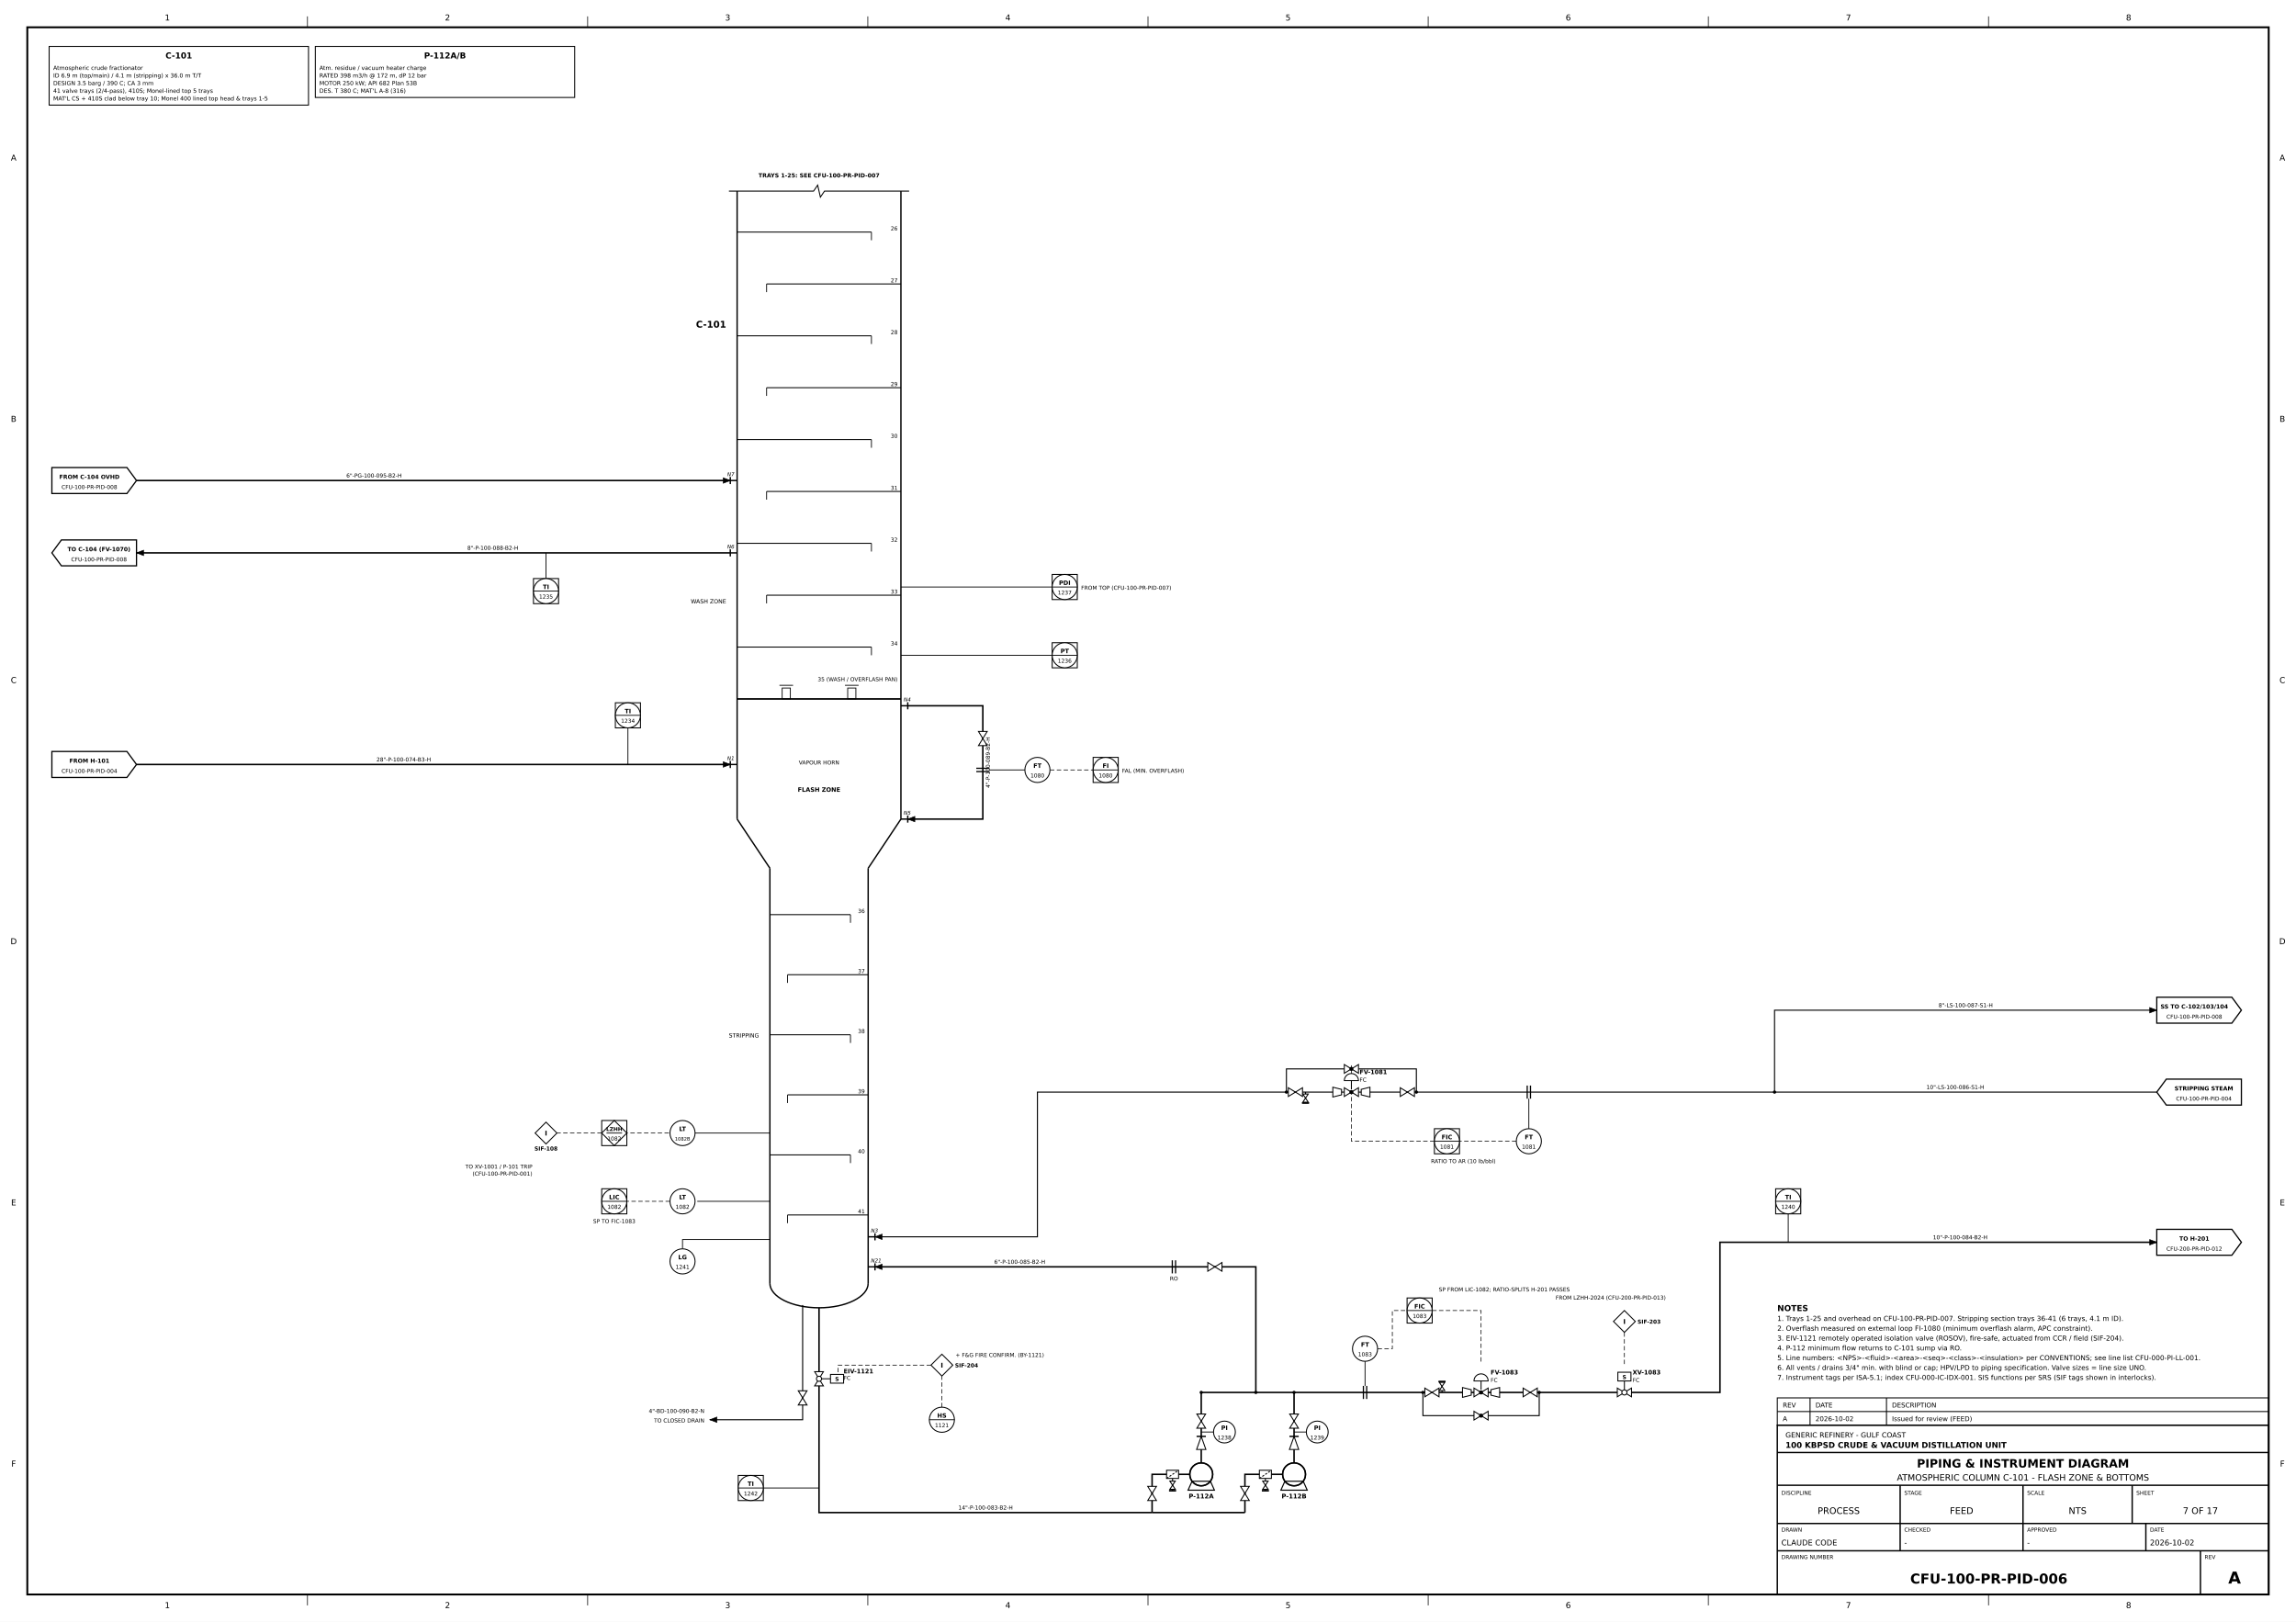
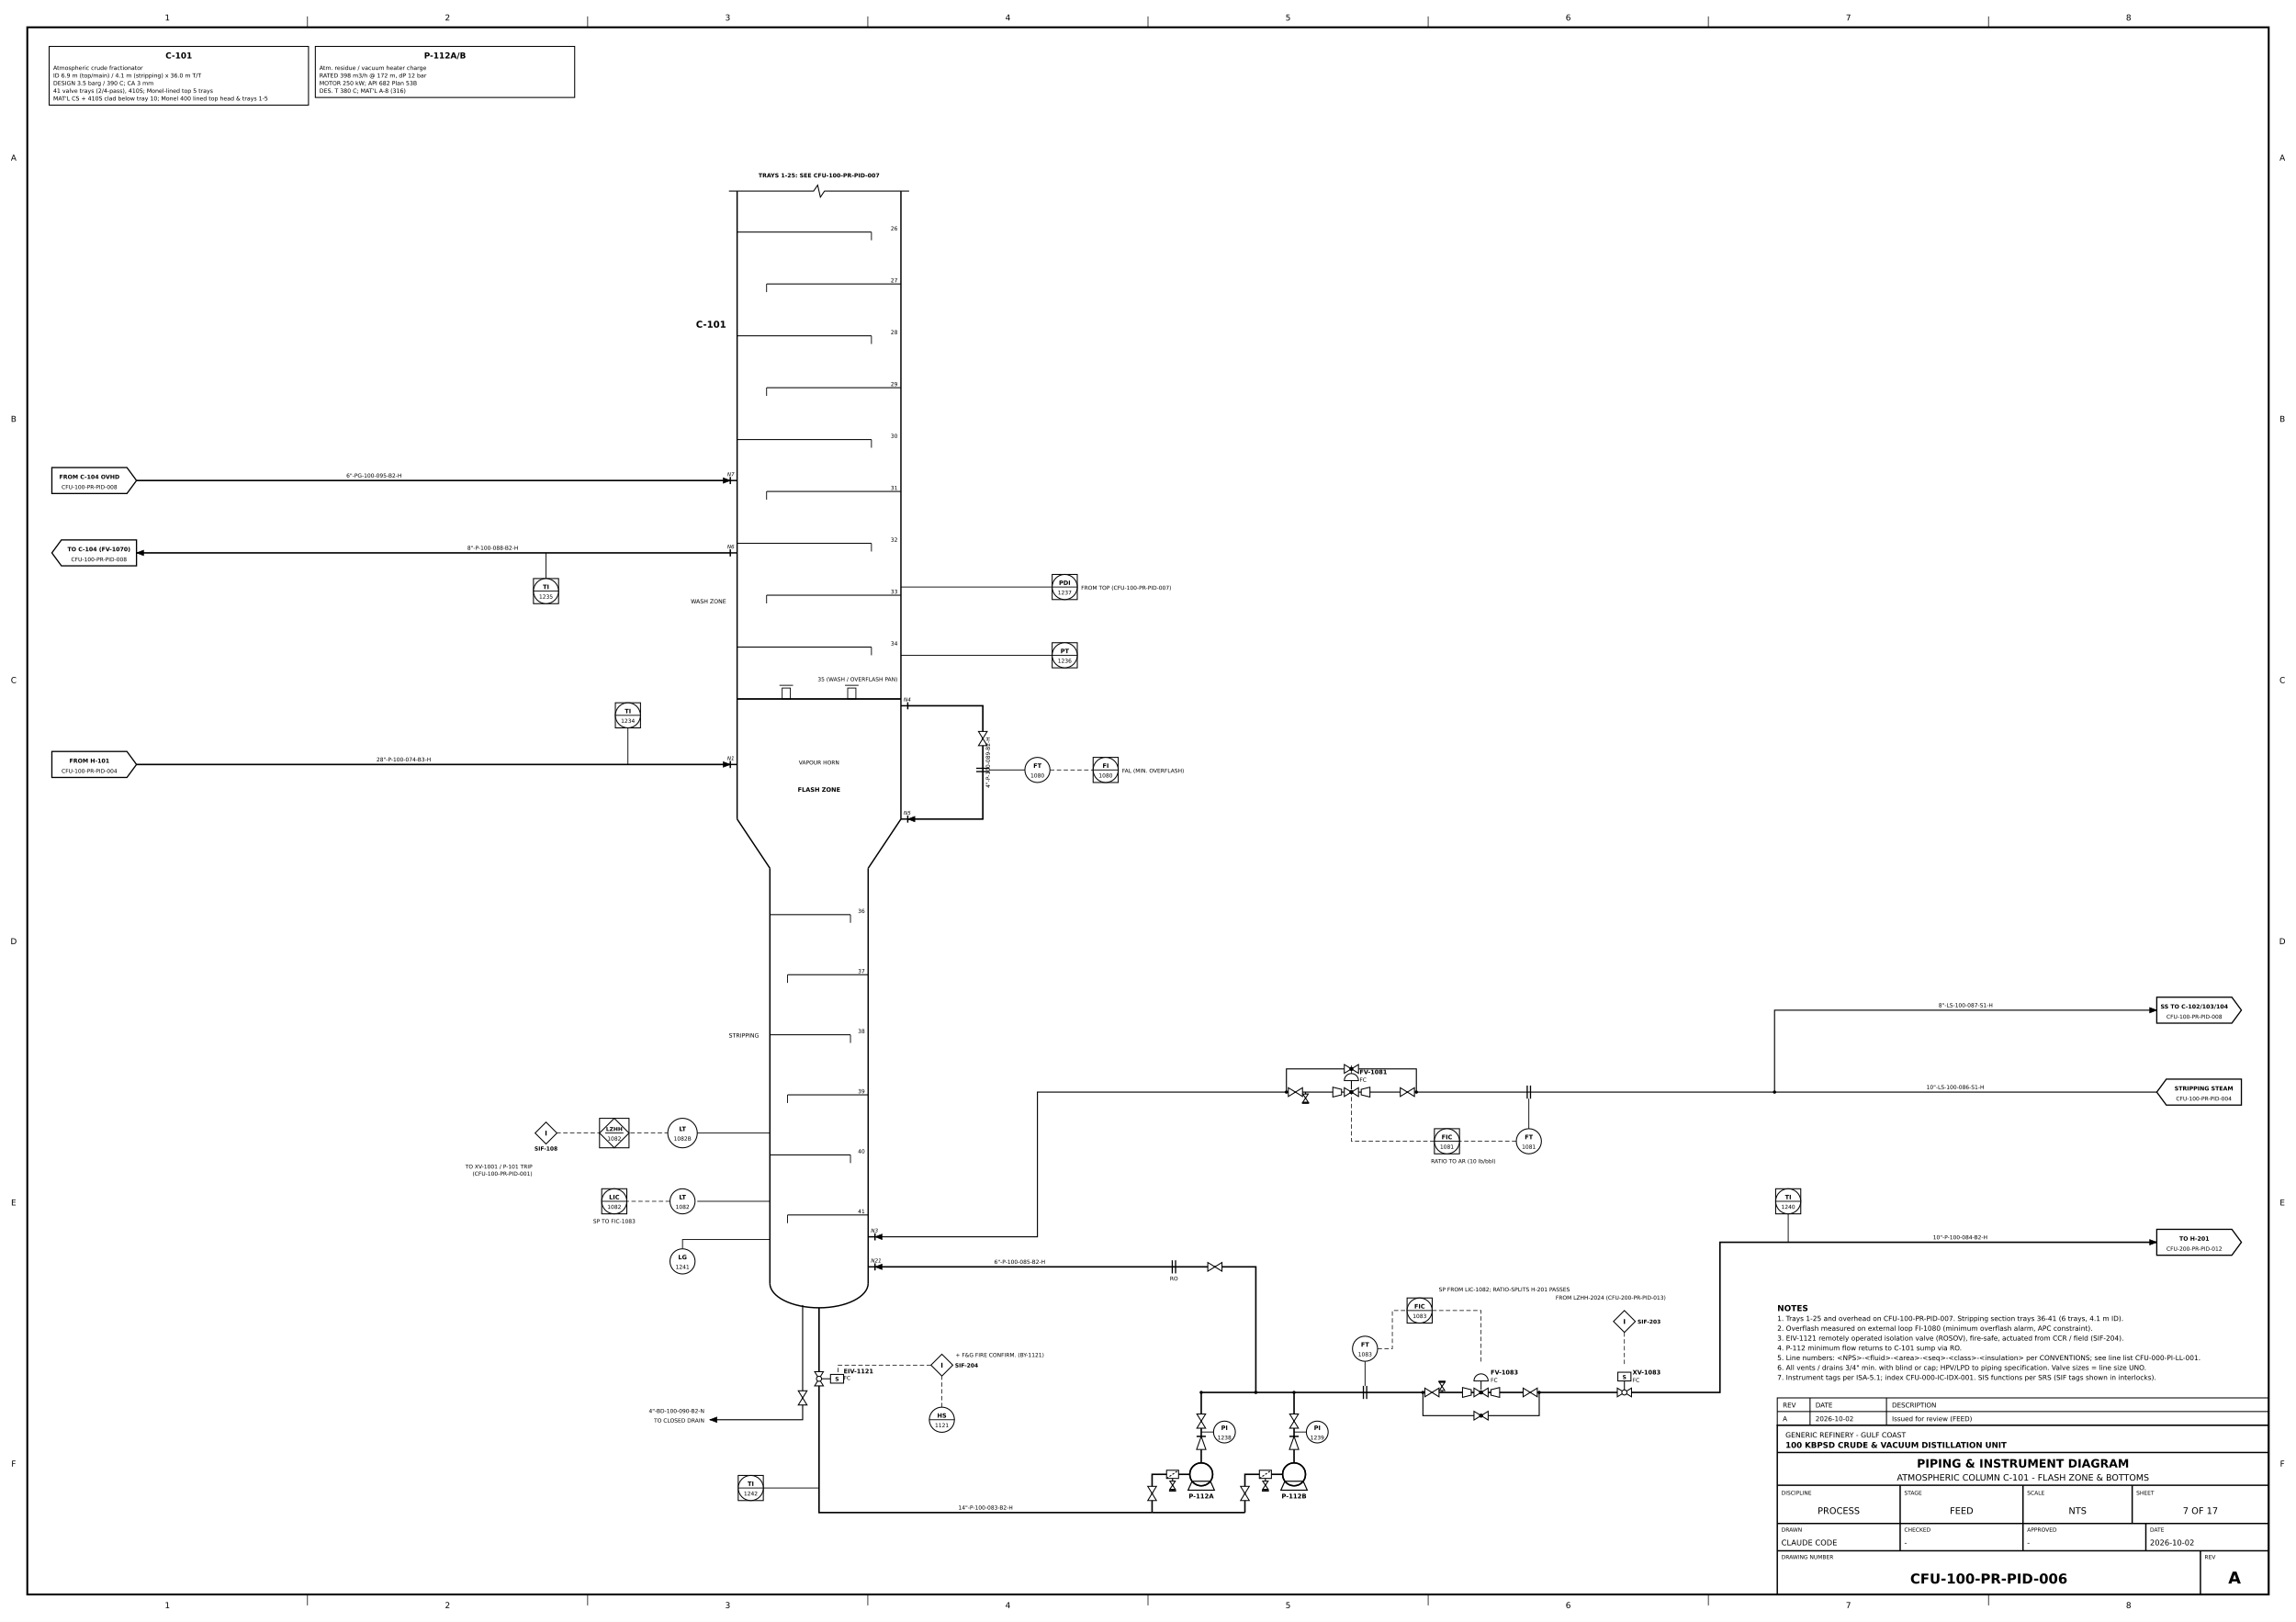
<svg xmlns="http://www.w3.org/2000/svg" baseProfile="full" height="594mm" version="1.1" viewBox="0 0 841 594" width="841mm">
  <defs />
  <rect fill="white" height="594" width="841" x="0" y="0" />
  <rect fill="none" height="574" stroke="#000000" stroke-width="0.7" width="821" x="10" y="10" />
  <line stroke="#000000" stroke-width="0.25" x1="112.625" x2="112.625" y1="6" y2="10" />
  <line stroke="#000000" stroke-width="0.25" x1="112.625" x2="112.625" y1="584" y2="588" />
  <line stroke="#000000" stroke-width="0.25" x1="215.25" x2="215.25" y1="6" y2="10" />
  <line stroke="#000000" stroke-width="0.25" x1="215.25" x2="215.25" y1="584" y2="588" />
  <line stroke="#000000" stroke-width="0.25" x1="317.875" x2="317.875" y1="6" y2="10" />
  <line stroke="#000000" stroke-width="0.25" x1="317.875" x2="317.875" y1="584" y2="588" />
  <line stroke="#000000" stroke-width="0.25" x1="420.5" x2="420.5" y1="6" y2="10" />
  <line stroke="#000000" stroke-width="0.25" x1="420.5" x2="420.5" y1="584" y2="588" />
  <line stroke="#000000" stroke-width="0.25" x1="523.125" x2="523.125" y1="6" y2="10" />
  <line stroke="#000000" stroke-width="0.25" x1="523.125" x2="523.125" y1="584" y2="588" />
  <line stroke="#000000" stroke-width="0.25" x1="625.75" x2="625.75" y1="6" y2="10" />
  <line stroke="#000000" stroke-width="0.25" x1="625.75" x2="625.75" y1="584" y2="588" />
  <line stroke="#000000" stroke-width="0.25" x1="728.375" x2="728.375" y1="6" y2="10" />
  <line stroke="#000000" stroke-width="0.25" x1="728.375" x2="728.375" y1="584" y2="588" />
  <g fill="#000000" font-family="DejaVu Sans, Arial, sans-serif" font-size="3.0">
    <text text-anchor="middle" x="61.312" y="7.5">1</text>
    <text text-anchor="middle" x="61.312" y="589">1</text>
    <text text-anchor="middle" x="163.938" y="7.5">2</text>
    <text text-anchor="middle" x="163.938" y="589">2</text>
    <text text-anchor="middle" x="266.562" y="7.5">3</text>
    <text text-anchor="middle" x="266.562" y="589">3</text>
    <text text-anchor="middle" x="369.188" y="7.5">4</text>
    <text text-anchor="middle" x="369.188" y="589">4</text>
    <text text-anchor="middle" x="471.812" y="7.5">5</text>
    <text text-anchor="middle" x="471.812" y="589">5</text>
    <text text-anchor="middle" x="574.438" y="7.5">6</text>
    <text text-anchor="middle" x="574.438" y="589">6</text>
    <text text-anchor="middle" x="677.062" y="7.5">7</text>
    <text text-anchor="middle" x="677.062" y="589">7</text>
    <text text-anchor="middle" x="779.688" y="7.5">8</text>
    <text text-anchor="middle" x="779.688" y="589">8</text>
    <text text-anchor="middle" x="5" y="58.833">A</text>
    <text text-anchor="middle" x="836" y="58.833">A</text>
    <text text-anchor="middle" x="5" y="154.5">B</text>
    <text text-anchor="middle" x="836" y="154.5">B</text>
    <text text-anchor="middle" x="5" y="250.167">C</text>
    <text text-anchor="middle" x="836" y="250.167">C</text>
    <text text-anchor="middle" x="5" y="345.833">D</text>
    <text text-anchor="middle" x="836" y="345.833">D</text>
    <text text-anchor="middle" x="5" y="441.5">E</text>
    <text text-anchor="middle" x="836" y="441.5">E</text>
    <text text-anchor="middle" x="5" y="537.167">F</text>
    <text text-anchor="middle" x="836" y="537.167">F</text>
  </g>
  <g fill="none" stroke="#000000" stroke-width="0.5">
    <rect height="62" width="180" x="651" y="522" />
    <line x1="651" x2="831" y1="532" y2="532" />
    <line x1="651" x2="831" y1="544" y2="544" />
    <line x1="651" x2="831" y1="558" y2="558" />
    <line x1="651" x2="831" y1="568" y2="568" />
    <line x1="696" x2="696" y1="544" y2="558" />
    <line x1="741" x2="741" y1="544" y2="558" />
    <line x1="781" x2="781" y1="544" y2="558" />
    <line x1="696" x2="696" y1="558" y2="568" />
    <line x1="741" x2="741" y1="558" y2="568" />
    <line x1="786" x2="786" y1="558" y2="568" />
    <line x1="806" x2="806" y1="568" y2="584" />
  </g>
  <g fill="#000000" font-family="DejaVu Sans, Arial, sans-serif" stroke="none">
    <text font-size="2.6" x="654" y="526.5">GENERIC REFINERY - GULF COAST</text>
    <text font-size="2.9" font-weight="bold" x="654" y="530.3">100 KBPSD CRUDE &amp; VACUUM DISTILLATION UNIT</text>
    <text font-size="4.2" font-weight="bold" text-anchor="middle" x="741.0" y="537.5">PIPING &amp; INSTRUMENT DIAGRAM</text>
    <text font-size="3.2" text-anchor="middle" x="741.0" y="542.3">ATMOSPHERIC COLUMN C-101 - FLASH ZONE &amp; BOTTOMS</text>
    <text font-size="2.0" x="652.5" y="547.5">DISCIPLINE</text>
    <text font-size="3.3" text-anchor="middle" x="673.5" y="554.5">PROCESS</text>
    <text font-size="2.0" x="697.5" y="547.5">STAGE</text>
    <text font-size="3.3" text-anchor="middle" x="718.5" y="554.5">FEED</text>
    <text font-size="2.0" x="742.5" y="547.5">SCALE</text>
    <text font-size="3.3" text-anchor="middle" x="761.0" y="554.5">NTS</text>
    <text font-size="2.0" x="782.5" y="547.5">SHEET</text>
    <text font-size="3.3" text-anchor="middle" x="806.0" y="554.5">7 OF 17</text>
    <text font-size="2.0" x="652.5" y="561">DRAWN</text>
    <text font-size="2.8" x="652.5" y="566">CLAUDE CODE</text>
    <text font-size="2.0" x="697.5" y="561">CHECKED</text>
    <text font-size="2.8" x="697.5" y="566">-</text>
    <text font-size="2.0" x="742.5" y="561">APPROVED</text>
    <text font-size="2.8" x="742.5" y="566">-</text>
    <text font-size="2.0" x="787.5" y="561">DATE</text>
    <text font-size="2.8" x="787.5" y="566">2026-10-02</text>
    <text font-size="2.0" x="652.5" y="571">DRAWING NUMBER</text>
    <text font-size="5.0" font-weight="bold" text-anchor="middle" x="728.5" y="580">CFU-100-PR-PID-006</text>
    <text font-size="2.0" x="807.5" y="571">REV</text>
    <text font-size="6.0" font-weight="bold" text-anchor="middle" x="818.5" y="580">A</text>
  </g>
  <g fill="none" stroke="#000000" stroke-width="0.35">
    <rect height="10" width="180" x="651" y="512" />
    <line x1="651" x2="831" y1="517" y2="517" />
    <line x1="663" x2="663" y1="512" y2="522" />
    <line x1="691" x2="691" y1="512" y2="522" />
  </g>
  <g fill="#000000" font-family="DejaVu Sans, Arial, sans-serif" font-size="2.4" stroke="none">
    <text x="653" y="520.5">A</text>
    <text x="665" y="520.5">2026-10-02</text>
    <text x="693" y="520.5">Issued for review (FEED)</text>
    <text x="653" y="515.5">REV</text>
    <text x="665" y="515.5">DATE</text>
    <text x="693" y="515.5">DESCRIPTION</text>
  </g>
  <g fill="#000000" font-family="DejaVu Sans, Arial, sans-serif" font-size="2.5">
    <text font-size="3.0" font-weight="bold" x="651" y="480.2">NOTES</text>
    <text x="651" y="483.8">1. Trays 1-25 and overhead on CFU-100-PR-PID-007. Stripping section trays 36-41 (6 trays, 4.1 m ID).</text>
    <text x="651" y="487.4">2. Overflash measured on external loop FI-1080 (minimum overflash alarm, APC constraint).</text>
    <text x="651" y="491.0">3. EIV-1121 remotely operated isolation valve (ROSOV), fire-safe, actuated from CCR / field (SIF-204).</text>
    <text x="651" y="494.6">4. P-112 minimum flow returns to C-101 sump via RO.</text>
    <text x="651" y="498.2">5. Line numbers: &lt;NPS&gt;-&lt;fluid&gt;-&lt;area&gt;-&lt;seq&gt;-&lt;class&gt;-&lt;insulation&gt; per CONVENTIONS; see line list CFU-000-PI-LL-001.</text>
    <text x="651" y="501.8">6. All vents / drains 3/4" min. with blind or cap; HPV/LPD to piping specification. Valve sizes = line size UNO.</text>
    <text x="651" y="505.4">7. Instrument tags per ISA-5.1; index CFU-000-IC-IDX-001. SIS functions per SRS (SIF tags shown in interlocks).</text>
  </g>
  <g fill="none" font-family="DejaVu Sans, Arial, sans-serif" stroke="#000000" stroke-width="0.35">
    <g fill="none" stroke="#000000" stroke-linejoin="miter" stroke-width="0.55">
      <polyline points="50,280 267.5,280" stroke-width="0.55" />
      <polyline points="267.5,202.5 50,202.5" stroke-width="0.55" />
      <polyline points="50,176 267.5,176" stroke-width="0.55" />
      <polyline points="332.5,258.5 360,258.5 360,300 332.5,300" stroke-width="0.55" />
      <polyline points="790,400.0 380,400.0 380,453 320.5,453" stroke-width="0.38" />
      <line stroke-width="0.38" x1="478.2" x2="478.2" y1="400.0" y2="404.0" />
      <polyline points="471.2,400.0 471.2,391.5 518.8,391.5 518.8,400.0" stroke-width="0.38" />
      <polyline points="650,400.0 650,370 790,370" stroke-width="0.38" />
      <polyline points="422,554 456,554" stroke-width="0.55" />
      <polyline points="422,554 422,540 435.8,540" stroke-width="0.55" />
      <line stroke-width="0.38" x1="429.5" x2="429.5" y1="541.5" y2="546.0" />
      <polyline points="440,535.8 440,510" stroke-width="0.55" />
      <polyline points="456,554 456,540 469.8,540" stroke-width="0.55" />
      <line stroke-width="0.38" x1="463.5" x2="463.5" y1="541.5" y2="546.0" />
      <polyline points="474,535.8 474,510" stroke-width="0.55" />
      <polyline points="440,510 474,510" stroke-width="0.55" />
      <polyline points="300.0,479 300.0,554 422,554" stroke-width="0.55" />
      <polyline points="460,510 460,464 320.5,464" stroke-width="0.55" />
      <polyline points="474,510 630,510 630,455 790,455" stroke-width="0.55" />
      <line stroke-width="0.38" x1="528.2" x2="528.2" y1="510" y2="506.0" />
      <polyline points="521.2,510 521.2,518.5 563.8,518.5 563.8,510" stroke-width="0.38" />
      <polyline points="294.0,478 294.0,520 260,520" stroke-width="0.38" />
    </g>
    <g fill="none" stroke="#000000" stroke-width="0.25">
      <polyline points="230,280 230,266.6" stroke-width="0.3" />
      <polyline points="200,202.5 200,211.9" stroke-width="0.3" />
      <polyline points="362.4,282 375.4,282" stroke-width="0.3" />
      <polyline points="384.6,282 400.4,282" stroke-dasharray="1.6,0.9" />
      <polyline points="330.0,240 385.4,240" stroke-width="0.3" />
      <polyline points="330.0,215 385.4,215" stroke-width="0.3" />
      <polyline points="560,402.4 560,413.4" stroke-width="0.3" />
      <polyline points="555.4,418.0 534.6,418.0" stroke-dasharray="1.6,0.9" />
      <polyline points="525.4,418.0 495,418.0 495,390.2" stroke-dasharray="1.6,0.9" />
      <polyline points="440,524.5 444.5,524.5" stroke-width="0.3" />
      <polyline points="474,524.5 478.5,524.5" stroke-width="0.3" />
      <polyline points="345,515.4 345,504" stroke-dasharray="1.6,0.9" />
      <polyline points="341,500 307.0,500 307.0,505" stroke-dasharray="1.6,0.9" />
      <polyline points="500,507.6 500,498.6" stroke-width="0.3" />
      <polyline points="504.6,494 510,494 510,480 515.4,480" stroke-dasharray="1.6,0.9" />
      <polyline points="524.6,480 542.5,480 542.5,499.6" stroke-dasharray="1.6,0.9" />
      <polyline points="595,488 595,500.2" stroke-dasharray="1.6,0.9" />
      <polyline points="655,455 655,444.6" stroke-width="0.3" />
      <polyline points="282.0,440.0 255.4,440.0" stroke-width="0.3" />
      <polyline points="245.4,440.0 229.6,440.0" stroke-dasharray="1.6,0.9" />
      <polyline points="282.0,415.0 254.6,415.0" stroke-width="0.3" />
      <polyline points="250,415.0 225,415.0" stroke-dasharray="1.6,0.9" />
      <polyline points="220.4,415.0 204,415.0" stroke-dasharray="1.6,0.9" />
      <polyline points="282.0,454.0 250,454.0 250,457.4" stroke-width="0.3" />
      <polyline points="300.0,545 279.6,545" stroke-width="0.3" />
    </g>
    <g fill="none" stroke="#000000" stroke-width="0.5">
      <rect height="21.5" stroke-width="0.35" width="95" x="18" y="17" />
      <rect height="18.7" stroke-width="0.35" width="95" x="115.5" y="17" />
      <line x1="270.0" x2="270.0" y1="70.0" y2="300" />
      <line x1="330.0" x2="330.0" y1="70.0" y2="300" />
      <polyline points="267.0,70.0 298.0,70.0 299.5,67.8 300.5,72.2 302.0,70.0 333.0,70.0" stroke-width="0.35" />
      <line x1="270.0" x2="282.0" y1="300" y2="318" />
      <line x1="330.0" x2="318.0" y1="300" y2="318" />
      <line x1="282.0" x2="282.0" y1="318" y2="470" />
      <line x1="318.0" x2="318.0" y1="318" y2="470" />
      <path d="M 282.0,470 A 18.0,9.0 0 0 0 318.0,470" />
      <line stroke-width="0.35" x1="270.0" x2="319.2" y1="85" y2="85" />
      <line stroke-width="0.3" x1="319.2" x2="319.2" y1="85" y2="88.0" />
      <line stroke-width="0.35" x1="280.8" x2="330.0" y1="104" y2="104" />
      <line stroke-width="0.3" x1="280.8" x2="280.8" y1="104" y2="107.0" />
      <line stroke-width="0.35" x1="270.0" x2="319.2" y1="123" y2="123" />
      <line stroke-width="0.3" x1="319.2" x2="319.2" y1="123" y2="126.0" />
      <line stroke-width="0.35" x1="280.8" x2="330.0" y1="142" y2="142" />
      <line stroke-width="0.3" x1="280.8" x2="280.8" y1="142" y2="145.0" />
      <line stroke-width="0.35" x1="270.0" x2="319.2" y1="161" y2="161" />
      <line stroke-width="0.3" x1="319.2" x2="319.2" y1="161" y2="164.0" />
      <line stroke-width="0.35" x1="280.8" x2="330.0" y1="180" y2="180" />
      <line stroke-width="0.3" x1="280.8" x2="280.8" y1="180" y2="183.0" />
      <line stroke-width="0.35" x1="270.0" x2="319.2" y1="199" y2="199" />
      <line stroke-width="0.3" x1="319.2" x2="319.2" y1="199" y2="202.0" />
      <line stroke-width="0.35" x1="280.8" x2="330.0" y1="218" y2="218" />
      <line stroke-width="0.3" x1="280.8" x2="280.8" y1="218" y2="221.0" />
      <line stroke-width="0.35" x1="270.0" x2="319.2" y1="237" y2="237" />
      <line stroke-width="0.3" x1="319.2" x2="319.2" y1="237" y2="240.0" />
      <line stroke-width="0.6" x1="270.0" x2="330.0" y1="256" y2="256" />
      <rect height="4" stroke-width="0.3" width="3" x="286.5" y="252" />
      <line stroke-width="0.3" x1="285.5" x2="290.5" y1="251" y2="251" />
      <rect height="4" stroke-width="0.3" width="3" x="310.5" y="252" />
      <line stroke-width="0.3" x1="309.5" x2="314.5" y1="251" y2="251" />
      <line stroke-width="0.35" x1="282.0" x2="311.52" y1="335" y2="335" />
      <line stroke-width="0.3" x1="311.52" x2="311.52" y1="335" y2="338.0" />
      <line stroke-width="0.35" x1="288.48" x2="318.0" y1="357" y2="357" />
      <line stroke-width="0.3" x1="288.48" x2="288.48" y1="357" y2="360.0" />
      <line stroke-width="0.35" x1="282.0" x2="311.52" y1="379" y2="379" />
      <line stroke-width="0.3" x1="311.52" x2="311.52" y1="379" y2="382.0" />
      <line stroke-width="0.35" x1="288.48" x2="318.0" y1="401" y2="401" />
      <line stroke-width="0.3" x1="288.48" x2="288.48" y1="401" y2="404.0" />
      <line stroke-width="0.35" x1="282.0" x2="311.52" y1="423" y2="423" />
      <line stroke-width="0.3" x1="311.52" x2="311.52" y1="423" y2="426.0" />
      <line stroke-width="0.35" x1="288.48" x2="318.0" y1="445" y2="445" />
      <line stroke-width="0.3" x1="288.48" x2="288.48" y1="445" y2="448.0" />
      <line stroke-width="0.5" x1="270.0" x2="267.5" y1="280" y2="280.0" />
      <line stroke-width="0.5" x1="267.5" x2="267.5" y1="278.7" y2="281.3" />
      <line stroke-width="0.5" x1="270.0" x2="267.5" y1="202.5" y2="202.5" />
      <line stroke-width="0.5" x1="267.5" x2="267.5" y1="201.2" y2="203.8" />
      <line stroke-width="0.5" x1="270.0" x2="267.5" y1="176" y2="176.0" />
      <line stroke-width="0.5" x1="267.5" x2="267.5" y1="174.7" y2="177.3" />
      <line stroke-width="0.5" x1="330.0" x2="332.5" y1="258.5" y2="258.5" />
      <line stroke-width="0.5" x1="332.5" x2="332.5" y1="259.8" y2="257.2" />
      <line stroke-width="0.5" x1="330.0" x2="332.5" y1="300" y2="300.0" />
      <line stroke-width="0.5" x1="332.5" x2="332.5" y1="301.3" y2="298.7" />
      <line stroke-width="0.5" x1="318.0" x2="320.5" y1="453" y2="453.0" />
      <line stroke-width="0.5" x1="320.5" x2="320.5" y1="454.3" y2="451.7" />
      <circle cx="440" cy="540" r="4.2" />
      <polygon fill="none" points="436.64,542.52 443.36,542.52 444.83,545.8 435.17,545.8" stroke-width="0.4" />
      <circle cx="440" cy="540" r="4.2" />
      <circle cx="474" cy="540" r="4.2" />
      <polygon fill="none" points="470.64,542.52 477.36,542.52 478.83,545.8 469.17,545.8" stroke-width="0.4" />
      <circle cx="474" cy="540" r="4.2" />
      <line stroke-width="0.5" x1="318.0" x2="320.5" y1="464" y2="464.0" />
      <line stroke-width="0.5" x1="320.5" x2="320.5" y1="465.3" y2="462.7" />
    </g>
    <g fill="white" stroke="#000000" stroke-width="0.35">
      <polygon fill="white" points="19,275.25 46.5,275.25 50,280 46.5,284.75 19,284.75" stroke-width="0.45" />
      <polygon fill="#000000" points="267.5,280 264.9,281.0 264.9,279.0" stroke="#000000" stroke-width="0.2" />
      <rect fill="white" height="9.2" width="9.2" x="225.4" y="257.4" />
      <circle cx="230" cy="262" fill="white" r="4.6" />
      <line stroke-width="0.3" x1="225.4" x2="234.6" y1="262" y2="262" />
      <polygon fill="#000000" points="50,202.5 52.6,201.5 52.6,203.5" stroke="#000000" stroke-width="0.2" />
      <polygon fill="white" points="50,197.75 22.5,197.75 19,202.5 22.5,207.25 50,207.25" stroke-width="0.45" />
      <polygon fill="white" points="19,171.25 46.5,171.25 50,176 46.5,180.75 19,180.75" stroke-width="0.45" />
      <polygon fill="#000000" points="267.5,176 264.9,177.0 264.9,175.0" stroke="#000000" stroke-width="0.2" />
      <rect fill="white" height="9.2" width="9.2" x="195.4" y="211.9" />
      <circle cx="200" cy="216.5" fill="white" r="4.6" />
      <line stroke-width="0.3" x1="195.4" x2="204.6" y1="216.5" y2="216.5" />
      <polygon fill="#000000" points="332.5,300 335.1,299.0 335.1,301.0" stroke="#000000" stroke-width="0.2" />
      <line stroke-width="0.45" x1="357.6" x2="362.4" y1="281.4" y2="281.4" />
      <line stroke-width="0.45" x1="357.6" x2="362.4" y1="282.6" y2="282.6" />
      <circle cx="380" cy="282" fill="white" r="4.6" />
      <rect fill="white" height="9.2" width="9.2" x="400.4" y="277.4" />
      <circle cx="405" cy="282" fill="white" r="4.6" />
      <line stroke-width="0.3" x1="400.4" x2="409.6" y1="282" y2="282" />
      <polygon fill="white" points="358.4,267.9 361.6,267.9 360,270.5" />
      <polygon fill="white" points="358.4,273.1 361.6,273.1 360,270.5" />
      <rect fill="white" height="9.2" width="9.2" x="385.4" y="235.4" />
      <circle cx="390" cy="240" fill="white" r="4.6" />
      <line stroke-width="0.3" x1="385.4" x2="394.6" y1="240" y2="240" />
      <rect fill="white" height="9.2" width="9.2" x="385.4" y="210.4" />
      <circle cx="390" cy="215" fill="white" r="4.6" />
      <line stroke-width="0.3" x1="385.4" x2="394.6" y1="215" y2="215" />
      <polygon fill="white" points="821,395.25 793.5,395.25 790,400.0 793.5,404.75 821,404.75" stroke-width="0.45" />
      <polygon fill="#000000" points="320.5,453 323.1,452.0 323.1,454.0" stroke="#000000" stroke-width="0.2" />
      <line stroke-width="0.45" x1="559.4" x2="559.4" y1="397.6" y2="402.4" />
      <line stroke-width="0.45" x1="560.6" x2="560.6" y1="397.6" y2="402.4" />
      <polygon fill="white" points="471.9,398.4 471.9,401.6 474.5,400.0" />
      <polygon fill="white" points="477.1,398.4 477.1,401.6 474.5,400.0" />
      <polygon fill="white" points="512.9,398.4 512.9,401.6 515.5,400.0" />
      <polygon fill="white" points="518.1,398.4 518.1,401.6 515.5,400.0" />
      <polygon fill="white" points="488.2,398.2 491.4,399.0 491.4,401.0 488.2,401.8" />
      <polygon fill="white" points="498.6,399.0 501.8,398.2 501.8,401.8 498.6,401.0" />
      <polygon fill="white" points="492.4,398.4 492.4,401.6 495.0,400.0" />
      <polygon fill="white" points="497.6,398.4 497.6,401.6 495.0,400.0" />
      <circle cx="495.0" cy="400.0" fill="#000000" r="0.75" stroke="none" />
      <line stroke-width="0.35" x1="495.0" x2="495.0" y1="399.0" y2="395.8" />
      <path d="M 492.4,395.8 A 2.6,2.6 0 0 1 497.6,395.8 Z" fill="white" />
      <polygon fill="white" points="477.2,400.7 479.2,400.7 478.2,402.2" />
      <polygon fill="white" points="477.2,403.7 479.2,403.7 478.2,402.2" />
      <line stroke-width="0.6" x1="476.9" x2="479.5" y1="404.0" y2="404.0" />
      <circle cx="471.2" cy="400.0" fill="#000000" r="0.6" stroke="none" />
      <circle cx="518.8" cy="400.0" fill="#000000" r="0.6" stroke="none" />
      <polygon fill="white" points="492.4,389.9 492.4,393.1 495.0,391.5" />
      <polygon fill="white" points="497.6,389.9 497.6,393.1 495.0,391.5" />
      <circle cx="495.0" cy="391.5" fill="#000000" r="0.75" stroke="none" />
      <circle cx="560" cy="418.0" fill="white" r="4.6" />
      <rect fill="white" height="9.2" width="9.2" x="525.4" y="413.4" />
      <circle cx="530" cy="418.0" fill="white" r="4.6" />
      <line stroke-width="0.3" x1="525.4" x2="534.6" y1="418.0" y2="418.0" />
      <circle cx="650" cy="400.0" fill="#000000" r="0.6" stroke="none" />
      <polygon fill="#000000" points="790,370 787.4,371.0 787.4,369.0" stroke="#000000" stroke-width="0.2" />
      <polygon fill="white" points="790,365.25 817.5,365.25 821,370 817.5,374.75 790,374.75" stroke-width="0.45" />
      <polygon fill="white" points="420.4,544.4 423.6,544.4 422,547" />
      <polygon fill="white" points="420.4,549.6 423.6,549.6 422,547" />
      <rect fill="white" height="3.0" width="4.4" x="427.3" y="538.5" />
      <line stroke-dasharray="0.8,0.5" x1="427.3" x2="431.7" y1="541.5" y2="538.5" />
      <polygon fill="white" points="428.5,542.475 430.5,542.475 429.5,543.975" />
      <polygon fill="white" points="428.5,545.475 430.5,545.475 429.5,543.975" />
      <line stroke-width="0.6" x1="428.2" x2="430.8" y1="546.0" y2="546.0" />
      <polygon fill="white" points="440.0,526.1 441.7,530.9 438.3,530.9" />
      <line stroke-width="0.5" x1="441.7" x2="438.3" y1="526.1" y2="526.1" />
      <polygon fill="white" points="438.4,517.9 441.6,517.9 440,520.5" />
      <polygon fill="white" points="438.4,523.1 441.6,523.1 440,520.5" />
      <circle cx="448.5" cy="524.5" fill="white" r="4.0" />
      <polygon fill="white" points="454.4,544.4 457.6,544.4 456,547" />
      <polygon fill="white" points="454.4,549.6 457.6,549.6 456,547" />
      <rect fill="white" height="3.0" width="4.4" x="461.3" y="538.5" />
      <line stroke-dasharray="0.8,0.5" x1="461.3" x2="465.7" y1="541.5" y2="538.5" />
      <polygon fill="white" points="462.5,542.475 464.5,542.475 463.5,543.975" />
      <polygon fill="white" points="462.5,545.475 464.5,545.475 463.5,543.975" />
      <line stroke-width="0.6" x1="462.2" x2="464.8" y1="546.0" y2="546.0" />
      <polygon fill="white" points="474.0,526.1 475.7,530.9 472.3,530.9" />
      <line stroke-width="0.5" x1="475.7" x2="472.3" y1="526.1" y2="526.1" />
      <polygon fill="white" points="472.4,517.9 475.6,517.9 474,520.5" />
      <polygon fill="white" points="472.4,523.1 475.6,523.1 474,520.5" />
      <circle cx="482.5" cy="524.5" fill="white" r="4.0" />
      <circle cx="440" cy="510" fill="#000000" r="0.6" stroke="none" />
      <circle cx="474" cy="510" fill="#000000" r="0.6" stroke="none" />
      <polygon fill="white" points="298.4,502.4 301.6,502.4 300.0,505" />
      <polygon fill="white" points="298.4,507.6 301.6,507.6 300.0,505" />
      <circle cx="300.0" cy="505" fill="white" r="0.95" />
      <line stroke-width="0.35" x1="301.0" x2="304.2" y1="505" y2="505" />
      <rect fill="white" height="3.2" width="4.8" x="304.2" y="503.4" />
      <circle cx="345" cy="520" fill="white" r="4.6" />
      <line stroke-width="0.3" x1="340.4" x2="349.6" y1="520" y2="520" />
      <polygon fill="white" points="345,496.0 349.0,500 345,504.0 341.0,500" />
      <polygon fill="#000000" points="320.5,464 323.1,463.0 323.1,465.0" stroke="#000000" stroke-width="0.2" />
      <circle cx="460" cy="510" fill="#000000" r="0.6" stroke="none" />
      <line stroke-width="0.45" x1="429.4" x2="429.4" y1="461.6" y2="466.4" />
      <line stroke-width="0.45" x1="430.6" x2="430.6" y1="461.6" y2="466.4" />
      <polygon fill="white" points="442.4,462.4 442.4,465.6 445,464" />
      <polygon fill="white" points="447.6,462.4 447.6,465.6 445,464" />
      <polygon fill="#000000" points="790,455 787.4,456.0 787.4,454.0" stroke="#000000" stroke-width="0.2" />
      <polygon fill="white" points="790,450.25 817.5,450.25 821,455 817.5,459.75 790,459.75" stroke-width="0.45" />
      <line stroke-width="0.45" x1="499.4" x2="499.4" y1="507.6" y2="512.4" />
      <line stroke-width="0.45" x1="500.6" x2="500.6" y1="507.6" y2="512.4" />
      <polygon fill="white" points="521.9,508.4 521.9,511.6 524.5,510" />
      <polygon fill="white" points="527.1,508.4 527.1,511.6 524.5,510" />
      <polygon fill="white" points="557.9,508.4 557.9,511.6 560.5,510" />
      <polygon fill="white" points="563.1,508.4 563.1,511.6 560.5,510" />
      <polygon fill="white" points="535.7,508.2 538.9,509.0 538.9,511.0 535.7,511.8" />
      <polygon fill="white" points="546.1,509.0 549.3,508.2 549.3,511.8 546.1,511.0" />
      <polygon fill="white" points="539.9,508.4 539.9,511.6 542.5,510" />
      <polygon fill="white" points="545.1,508.4 545.1,511.6 542.5,510" />
      <circle cx="542.5" cy="510" fill="#000000" r="0.75" stroke="none" />
      <line stroke-width="0.35" x1="542.5" x2="542.5" y1="509.0" y2="505.8" />
      <path d="M 539.9,505.8 A 2.6,2.6 0 0 1 545.1,505.8 Z" fill="white" />
      <polygon fill="white" points="527.2,506.3 529.2,506.3 528.2,507.8" />
      <polygon fill="white" points="527.2,509.3 529.2,509.3 528.2,507.8" />
      <line stroke-width="0.6" x1="529.5" x2="526.9" y1="506.0" y2="506.0" />
      <circle cx="521.2" cy="510" fill="#000000" r="0.6" stroke="none" />
      <circle cx="563.8" cy="510" fill="#000000" r="0.6" stroke="none" />
      <polygon fill="white" points="539.9,516.9 539.9,520.1 542.5,518.5" />
      <polygon fill="white" points="545.1,516.9 545.1,520.1 542.5,518.5" />
      <circle cx="542.5" cy="518.5" fill="#000000" r="0.75" stroke="none" />
      <circle cx="500" cy="494" fill="white" r="4.6" />
      <rect fill="white" height="9.2" width="9.2" x="515.4" y="475.4" />
      <circle cx="520" cy="480" fill="white" r="4.6" />
      <line stroke-width="0.3" x1="515.4" x2="524.6" y1="480" y2="480" />
      <polygon fill="white" points="592.4,508.4 592.4,511.6 595,510" />
      <polygon fill="white" points="597.6,508.4 597.6,511.6 595,510" />
      <circle cx="595" cy="510" fill="white" r="0.95" />
      <line stroke-width="0.35" x1="595" x2="595" y1="509.0" y2="505.8" />
      <rect fill="white" height="3.2" width="4.8" x="592.6" y="502.6" />
      <polygon fill="white" points="595,480.0 599.0,484 595,488.0 591.0,484" />
      <rect fill="white" height="9.2" width="9.2" x="650.4" y="435.4" />
      <circle cx="655" cy="440" fill="white" r="4.6" />
      <line stroke-width="0.3" x1="650.4" x2="659.6" y1="440" y2="440" />
      <circle cx="250" cy="440.0" fill="white" r="4.6" />
      <rect fill="white" height="9.2" width="9.2" x="220.4" y="435.4" />
      <circle cx="225" cy="440.0" fill="white" r="4.6" />
      <line stroke-width="0.3" x1="220.4" x2="229.6" y1="440.0" y2="440.0" />
-       <circle cx="250" cy="415.0" fill="white" r="4.6" />
-       <rect fill="white" height="9.2" width="9.2" x="220.4" y="410.4" />
-       <polygon fill="white" points="225,410.4 229.6,415.0 225,419.6 220.4,415.0" />
-       <line stroke-width="0.3" x1="222.148" x2="227.852" y1="415.0" y2="415.0" />
+       <circle cx="250" cy="415.0" fill="white" r="5.4" />
+       <rect fill="white" height="10.8" width="10.8" x="219.6" y="409.6" />
+       <polygon fill="white" points="225,409.6 230.4,415.0 225,420.4 219.6,415.0" />
+       <line stroke-width="0.3" x1="221.652" x2="228.348" y1="415.0" y2="415.0" />
      <polygon fill="white" points="200,411.0 204.0,415.0 200,419.0 196.0,415.0" />
      <circle cx="250" cy="462.0" fill="white" r="4.6" />
      <rect fill="white" height="9.2" width="9.2" x="270.4" y="540.4" />
      <circle cx="275" cy="545" fill="white" r="4.6" />
      <line stroke-width="0.3" x1="270.4" x2="279.6" y1="545" y2="545" />
      <polygon fill="#000000" points="260,520 262.6,519.0 262.6,521.0" stroke="#000000" stroke-width="0.2" />
      <polygon fill="white" points="292.4,509.4 295.6,509.4 294.0,512" />
      <polygon fill="white" points="292.4,514.6 295.6,514.6 294.0,512" />
    </g>
    <g fill="#000000" font-family="DejaVu Sans, Arial, sans-serif" stroke="none">
      <text font-size="3.0" font-style="normal" font-weight="bold" text-anchor="middle" x="65.5" y="21.4">C-101</text>
      <text font-size="2.1" font-style="normal" font-weight="normal" text-anchor="start" x="19.5" y="25.6">Atmospheric crude fractionator</text>
      <text font-size="2.1" font-style="normal" font-weight="normal" text-anchor="start" x="19.5" y="28.4">ID 6.9 m (top/main) / 4.1 m (stripping) x 36.0 m T/T</text>
      <text font-size="2.1" font-style="normal" font-weight="normal" text-anchor="start" x="19.5" y="31.2">DESIGN 3.5 barg / 390 C; CA 3 mm</text>
      <text font-size="2.1" font-style="normal" font-weight="normal" text-anchor="start" x="19.5" y="34.0">41 valve trays (2/4-pass), 410S; Monel-lined top 5 trays</text>
      <text font-size="2.1" font-style="normal" font-weight="normal" text-anchor="start" x="19.5" y="36.8">MAT'L CS + 410S clad below tray 10; Monel 400 lined top head &amp; trays 1-5</text>
      <text font-size="3.0" font-style="normal" font-weight="bold" text-anchor="middle" x="163.0" y="21.4">P-112A/B</text>
      <text font-size="2.1" font-style="normal" font-weight="normal" text-anchor="start" x="117.0" y="25.6">Atm. residue / vacuum heater charge</text>
      <text font-size="2.1" font-style="normal" font-weight="normal" text-anchor="start" x="117.0" y="28.4">RATED 398 m3/h @ 172 m, dP 12 bar</text>
      <text font-size="2.1" font-style="normal" font-weight="normal" text-anchor="start" x="117.0" y="31.2">MOTOR 250 kW; API 682 Plan 53B</text>
      <text font-size="2.1" font-style="normal" font-weight="normal" text-anchor="start" x="117.0" y="34.0">DES. T 380 C; MAT'L A-8 (316)</text>
      <text font-size="2.0" font-style="normal" font-weight="normal" text-anchor="end" x="328.8" y="84.4">26</text>
      <text font-size="2.0" font-style="normal" font-weight="normal" text-anchor="end" x="328.8" y="103.4">27</text>
      <text font-size="2.0" font-style="normal" font-weight="normal" text-anchor="end" x="328.8" y="122.4">28</text>
      <text font-size="2.0" font-style="normal" font-weight="normal" text-anchor="end" x="328.8" y="141.4">29</text>
      <text font-size="2.0" font-style="normal" font-weight="normal" text-anchor="end" x="328.8" y="160.4">30</text>
      <text font-size="2.0" font-style="normal" font-weight="normal" text-anchor="end" x="328.8" y="179.4">31</text>
      <text font-size="2.0" font-style="normal" font-weight="normal" text-anchor="end" x="328.8" y="198.4">32</text>
      <text font-size="2.0" font-style="normal" font-weight="normal" text-anchor="end" x="328.8" y="217.4">33</text>
      <text font-size="2.0" font-style="normal" font-weight="normal" text-anchor="end" x="328.8" y="236.4">34</text>
      <text font-size="2.0" font-style="normal" font-weight="normal" text-anchor="end" x="328.8" y="249.5">35 (WASH / OVERFLASH PAN)</text>
      <text font-size="2.1" font-style="normal" font-weight="bold" text-anchor="middle" x="300.0" y="65.0">TRAYS 1-25: SEE CFU-100-PR-PID-007</text>
      <text font-size="2.0" font-style="normal" font-weight="normal" text-anchor="end" x="316.8" y="334.4">36</text>
      <text font-size="2.0" font-style="normal" font-weight="normal" text-anchor="end" x="316.8" y="356.4">37</text>
      <text font-size="2.0" font-style="normal" font-weight="normal" text-anchor="end" x="316.8" y="378.4">38</text>
      <text font-size="2.0" font-style="normal" font-weight="normal" text-anchor="end" x="316.8" y="400.4">39</text>
      <text font-size="2.0" font-style="normal" font-weight="normal" text-anchor="end" x="316.8" y="422.4">40</text>
      <text font-size="2.0" font-style="normal" font-weight="normal" text-anchor="end" x="316.8" y="444.4">41</text>
      <text font-size="2.2" font-style="normal" font-weight="bold" text-anchor="middle" x="300.0" y="290">FLASH ZONE</text>
      <text font-size="3.4" font-style="normal" font-weight="bold" text-anchor="end" x="266.0" y="120">C-101</text>
      <text font-size="2.1" font-style="normal" font-weight="normal" text-anchor="end" x="266.0" y="221">WASH ZONE</text>
      <text font-size="2.1" font-style="normal" font-weight="normal" text-anchor="end" x="278.0" y="380">STRIPPING</text>
      <text font-size="2.1" font-style="normal" font-weight="bold" text-anchor="middle" x="32.75" y="279.4">FROM H-101</text>
      <text font-size="2.0" font-style="normal" font-weight="normal" text-anchor="middle" x="32.75" y="283.1">CFU-100-PR-PID-004</text>
      <text font-size="2.0" font-style="normal" font-weight="normal" text-anchor="middle" x="147.875" y="278.9">28"-P-100-074-B3-H</text>
      <text font-size="1.9" font-style="italic" font-weight="normal" text-anchor="end" x="269.0" y="278.4">N1</text>
      <text font-size="2.0" font-style="normal" font-weight="normal" text-anchor="middle" x="300.0" y="280">VAPOUR HORN</text>
      <text font-size="2.2" font-style="normal" font-weight="bold" text-anchor="middle" x="230" y="261.25">TI</text>
      <text font-size="2.0" font-style="normal" font-weight="normal" text-anchor="middle" x="230" y="264.75">1234</text>
      <text font-size="1.9" font-style="italic" font-weight="normal" text-anchor="end" x="269.0" y="200.9">N6</text>
      <text font-size="2.0" font-style="normal" font-weight="normal" text-anchor="middle" x="180.5" y="201.4">8"-P-100-088-B2-H</text>
      <text font-size="2.1" font-style="normal" font-weight="bold" text-anchor="middle" x="36.25" y="201.9">TO C-104 (FV-1070)</text>
      <text font-size="2.0" font-style="normal" font-weight="normal" text-anchor="middle" x="36.25" y="205.6">CFU-100-PR-PID-008</text>
      <text font-size="1.9" font-style="italic" font-weight="normal" text-anchor="end" x="269.0" y="174.4">N7</text>
      <text font-size="2.1" font-style="normal" font-weight="bold" text-anchor="middle" x="32.75" y="175.4">FROM C-104 OVHD</text>
      <text font-size="2.0" font-style="normal" font-weight="normal" text-anchor="middle" x="32.75" y="179.1">CFU-100-PR-PID-008</text>
      <text font-size="2.0" font-style="normal" font-weight="normal" text-anchor="middle" x="137.0" y="174.9">6"-PG-100-095-B2-H</text>
      <text font-size="2.2" font-style="normal" font-weight="bold" text-anchor="middle" x="200" y="215.75">TI</text>
      <text font-size="2.0" font-style="normal" font-weight="normal" text-anchor="middle" x="200" y="219.25">1235</text>
      <text font-size="1.9" font-style="italic" font-weight="normal" text-anchor="start" x="331.0" y="256.9">N4</text>
      <text font-size="2.0" font-style="normal" font-weight="normal" text-anchor="middle" transform="rotate(-90,362.6,279.25)" x="362.6" y="279.25">4"-P-100-089-B2-H</text>
      <text font-size="1.9" font-style="italic" font-weight="normal" text-anchor="start" x="331.0" y="298.4">N5</text>
      <text font-size="2.2" font-style="normal" font-weight="bold" text-anchor="middle" x="380" y="281.25">FT</text>
      <text font-size="2.0" font-style="normal" font-weight="normal" text-anchor="middle" x="380" y="284.75">1080</text>
      <text font-size="2.2" font-style="normal" font-weight="bold" text-anchor="middle" x="405" y="281.25">FI</text>
      <text font-size="2.0" font-style="normal" font-weight="normal" text-anchor="middle" x="405" y="284.75">1080</text>
      <text font-size="2.0" font-style="normal" font-weight="normal" text-anchor="start" x="411" y="283">FAL (MIN. OVERFLASH)</text>
      <text font-size="2.2" font-style="normal" font-weight="bold" text-anchor="middle" x="390" y="239.25">PT</text>
      <text font-size="2.0" font-style="normal" font-weight="normal" text-anchor="middle" x="390" y="242.75">1236</text>
      <text font-size="2.2" font-style="normal" font-weight="bold" text-anchor="middle" x="390" y="214.25">PDI</text>
      <text font-size="2.0" font-style="normal" font-weight="normal" text-anchor="middle" x="390" y="217.75">1237</text>
      <text font-size="2.0" font-style="normal" font-weight="normal" text-anchor="start" x="396" y="216">FROM TOP (CFU-100-PR-PID-007)</text>
      <text font-size="2.1" font-style="normal" font-weight="bold" text-anchor="middle" x="807.25" y="399.4">STRIPPING STEAM</text>
      <text font-size="2.0" font-style="normal" font-weight="normal" text-anchor="middle" x="807.25" y="403.1">CFU-100-PR-PID-004</text>
      <text font-size="2.0" font-style="normal" font-weight="normal" text-anchor="middle" x="716.2" y="398.9">10"-LS-100-086-S1-H</text>
      <text font-size="1.9" font-style="italic" font-weight="normal" text-anchor="start" x="319.0" y="451.4">N3</text>
      <text font-size="2.2" font-style="normal" font-weight="bold" text-anchor="start" x="498" y="393.4">FV-1081</text>
      <text font-size="2.0" font-style="normal" font-weight="normal" text-anchor="start" x="498" y="396.2">FC</text>
      <text font-size="2.2" font-style="normal" font-weight="bold" text-anchor="middle" x="560" y="417.25">FT</text>
      <text font-size="2.0" font-style="normal" font-weight="normal" text-anchor="middle" x="560" y="420.75">1081</text>
      <text font-size="2.2" font-style="normal" font-weight="bold" text-anchor="middle" x="530" y="417.25">FIC</text>
      <text font-size="2.0" font-style="normal" font-weight="normal" text-anchor="middle" x="530" y="420.75">1081</text>
      <text font-size="2.0" font-style="normal" font-weight="normal" text-anchor="middle" x="536" y="426.0">RATIO TO AR (10 lb/bbl)</text>
      <text font-size="2.0" font-style="normal" font-weight="normal" text-anchor="middle" x="720.0" y="368.9">8"-LS-100-087-S1-H</text>
      <text font-size="2.1" font-style="normal" font-weight="bold" text-anchor="middle" x="803.75" y="369.4">SS TO C-102/103/104</text>
      <text font-size="2.0" font-style="normal" font-weight="normal" text-anchor="middle" x="803.75" y="373.1">CFU-100-PR-PID-008</text>
      <text font-size="2.3" font-style="normal" font-weight="bold" text-anchor="middle" x="440" y="548.8">P-112A</text>
      <text font-size="2.2" font-style="normal" font-weight="bold" text-anchor="middle" x="448.5" y="523.75">PI</text>
      <text font-size="2.0" font-style="normal" font-weight="normal" text-anchor="middle" x="448.5" y="527.25">1238</text>
      <text font-size="2.3" font-style="normal" font-weight="bold" text-anchor="middle" x="474" y="548.8">P-112B</text>
      <text font-size="2.2" font-style="normal" font-weight="bold" text-anchor="middle" x="482.5" y="523.75">PI</text>
      <text font-size="2.0" font-style="normal" font-weight="normal" text-anchor="middle" x="482.5" y="527.25">1239</text>
      <text font-size="2.0" font-style="normal" font-weight="normal" text-anchor="middle" x="361.0" y="552.9">14"-P-100-083-B2-H</text>
      <text font-size="2.0" font-style="normal" font-weight="bold" text-anchor="middle" x="306.6" y="505.8">S</text>
      <text font-size="2.2" font-style="normal" font-weight="bold" text-anchor="start" x="309.0" y="503">EIV-1121</text>
      <text font-size="2.0" font-style="normal" font-weight="normal" text-anchor="start" x="309.0" y="505.4">FC</text>
      <text font-size="2.2" font-style="normal" font-weight="bold" text-anchor="middle" x="345" y="519.25">HS</text>
      <text font-size="2.0" font-style="normal" font-weight="normal" text-anchor="middle" x="345" y="522.75">1121</text>
      <text font-size="2.4" font-style="normal" font-weight="bold" text-anchor="middle" x="345" y="500.9">I</text>
      <text font-size="2.0" font-style="normal" font-weight="bold" text-anchor="start" x="349.8" y="500.8">SIF-204</text>
      <text font-size="2.0" font-style="normal" font-weight="normal" text-anchor="start" x="350" y="497">+ F&amp;G FIRE CONFIRM. (BY-1121)</text>
      <text font-size="2.0" font-style="normal" font-weight="normal" text-anchor="middle" x="373.51" y="462.9">6"-P-100-085-B2-H</text>
      <text font-size="1.9" font-style="italic" font-weight="normal" text-anchor="start" x="319.0" y="462.4">N21</text>
      <text font-size="2.0" font-style="normal" font-weight="normal" text-anchor="middle" x="430" y="469.0">RO</text>
      <text font-size="2.0" font-style="normal" font-weight="normal" text-anchor="middle" x="718.0" y="453.9">10"-P-100-084-B2-H</text>
      <text font-size="2.1" font-style="normal" font-weight="bold" text-anchor="middle" x="803.75" y="454.4">TO H-201</text>
      <text font-size="2.0" font-style="normal" font-weight="normal" text-anchor="middle" x="803.75" y="458.1">CFU-200-PR-PID-012</text>
      <text font-size="2.2" font-style="normal" font-weight="bold" text-anchor="start" x="546" y="503.4">FV-1083</text>
      <text font-size="2.0" font-style="normal" font-weight="normal" text-anchor="start" x="546" y="506.2">FC</text>
      <text font-size="2.2" font-style="normal" font-weight="bold" text-anchor="middle" x="500" y="493.25">FT</text>
      <text font-size="2.0" font-style="normal" font-weight="normal" text-anchor="middle" x="500" y="496.75">1083</text>
      <text font-size="2.2" font-style="normal" font-weight="bold" text-anchor="middle" x="520" y="479.25">FIC</text>
      <text font-size="2.0" font-style="normal" font-weight="normal" text-anchor="middle" x="520" y="482.75">1083</text>
      <text font-size="2.0" font-style="normal" font-weight="normal" text-anchor="start" x="527" y="473">SP FROM LIC-1082; RATIO-SPLITS H-201 PASSES</text>
      <text font-size="2.0" font-style="normal" font-weight="bold" text-anchor="middle" x="595" y="505.1">S</text>
      <text font-size="2.2" font-style="normal" font-weight="bold" text-anchor="start" x="598" y="503.4">XV-1083</text>
      <text font-size="2.0" font-style="normal" font-weight="normal" text-anchor="start" x="598" y="506.2">FC</text>
      <text font-size="2.4" font-style="normal" font-weight="bold" text-anchor="middle" x="595" y="484.9">I</text>
      <text font-size="2.0" font-style="normal" font-weight="bold" text-anchor="start" x="599.8" y="484.8">SIF-203</text>
      <text font-size="2.0" font-style="normal" font-weight="normal" text-anchor="middle" x="590" y="476">FROM LZHH-2024 (CFU-200-PR-PID-013)</text>
      <text font-size="2.2" font-style="normal" font-weight="bold" text-anchor="middle" x="655" y="439.25">TI</text>
      <text font-size="2.0" font-style="normal" font-weight="normal" text-anchor="middle" x="655" y="442.75">1240</text>
      <text font-size="2.2" font-style="normal" font-weight="bold" text-anchor="middle" x="250" y="439.25">LT</text>
      <text font-size="2.0" font-style="normal" font-weight="normal" text-anchor="middle" x="250" y="442.75">1082</text>
      <text font-size="2.2" font-style="normal" font-weight="bold" text-anchor="middle" x="225" y="439.25">LIC</text>
      <text font-size="2.0" font-style="normal" font-weight="normal" text-anchor="middle" x="225" y="442.75">1082</text>
      <text font-size="2.0" font-style="normal" font-weight="normal" text-anchor="middle" x="225" y="448.0">SP TO FIC-1083</text>
      <text font-size="2.2" font-style="normal" font-weight="bold" text-anchor="middle" x="250" y="414.25">LT</text>
-       <text font-size="1.75" font-style="normal" font-weight="normal" text-anchor="middle" x="250" y="417.75">1082B</text>
-       <text font-size="1.95" font-style="normal" font-weight="bold" text-anchor="middle" x="225" y="414.25">LZHH</text>
+       <text font-size="2.0" font-style="normal" font-weight="normal" text-anchor="middle" x="250" y="417.75">1082B</text>
+       <text font-size="2.0" font-style="normal" font-weight="bold" text-anchor="middle" x="225" y="414.25">LZHH</text>
      <text font-size="2.0" font-style="normal" font-weight="normal" text-anchor="middle" x="225" y="417.75">1082</text>
      <text font-size="2.4" font-style="normal" font-weight="bold" text-anchor="middle" x="200" y="415.9">I</text>
      <text font-size="2.0" font-style="normal" font-weight="bold" text-anchor="middle" x="200" y="421.4">SIF-108</text>
      <text font-size="2.0" font-style="normal" font-weight="normal" text-anchor="end" x="195" y="428.0">TO XV-1001 / P-101 TRIP</text>
      <text font-size="2.0" font-style="normal" font-weight="normal" text-anchor="end" x="195" y="430.6">(CFU-100-PR-PID-001)</text>
      <text font-size="2.2" font-style="normal" font-weight="bold" text-anchor="middle" x="250" y="461.25">LG</text>
      <text font-size="2.0" font-style="normal" font-weight="normal" text-anchor="middle" x="250" y="464.75">1241</text>
      <text font-size="2.2" font-style="normal" font-weight="bold" text-anchor="middle" x="275" y="544.25">TI</text>
      <text font-size="2.0" font-style="normal" font-weight="normal" text-anchor="middle" x="275" y="547.75">1242</text>
      <text font-size="2.0" font-style="normal" font-weight="normal" text-anchor="end" x="258" y="521">TO CLOSED DRAIN</text>
      <text font-size="2.0" font-style="normal" font-weight="normal" text-anchor="end" x="258" y="517.5">4"-BD-100-090-B2-N</text>
    </g>
  </g>
</svg>
